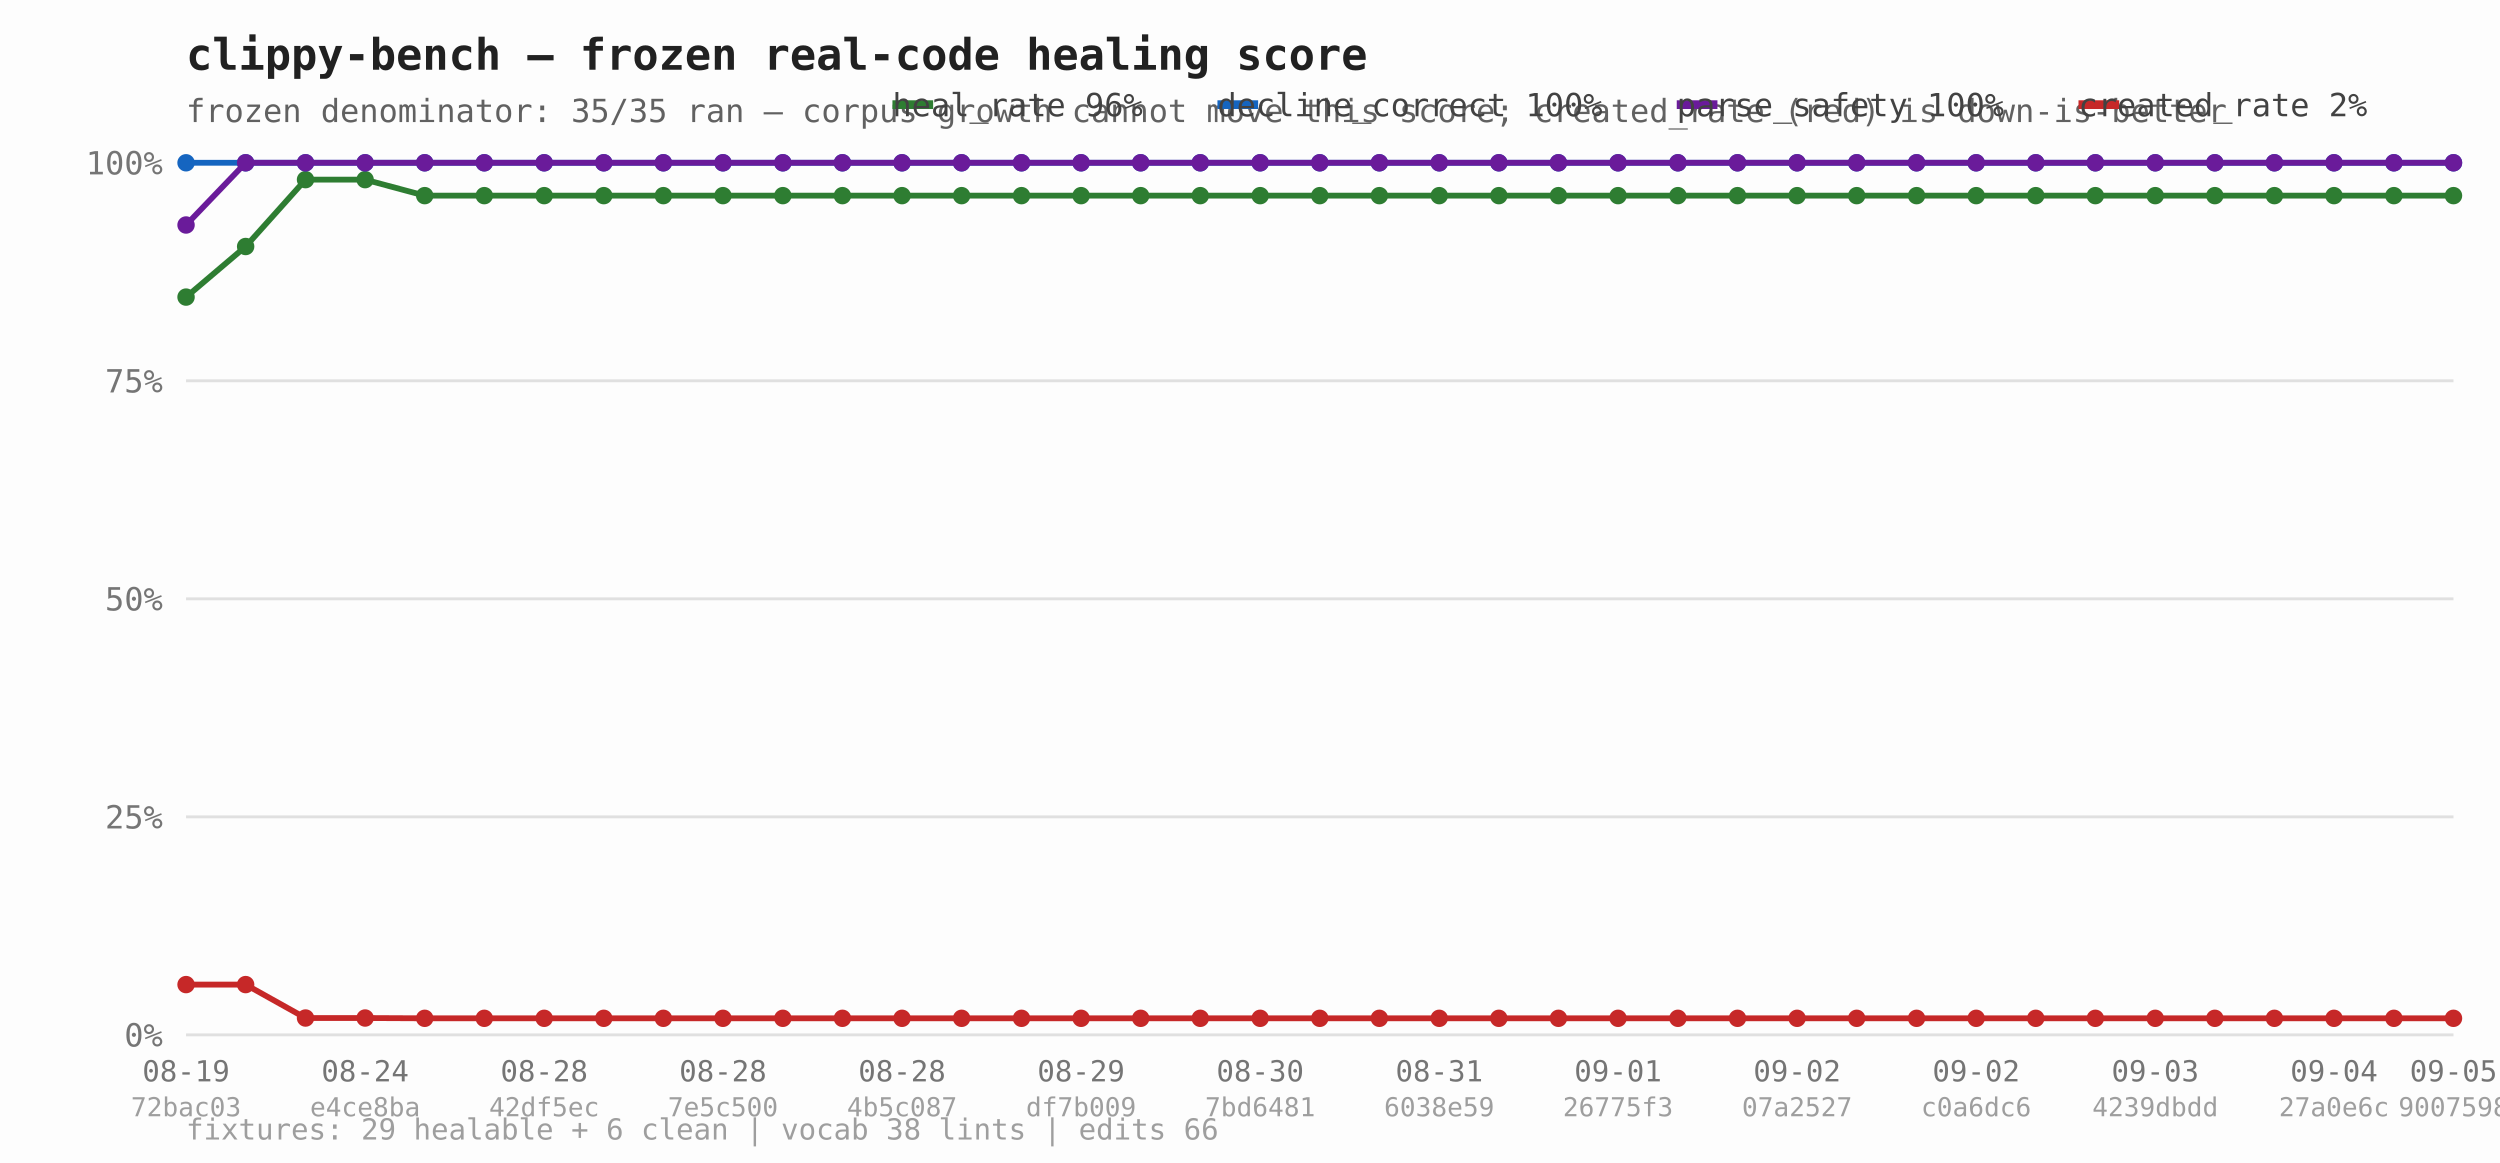
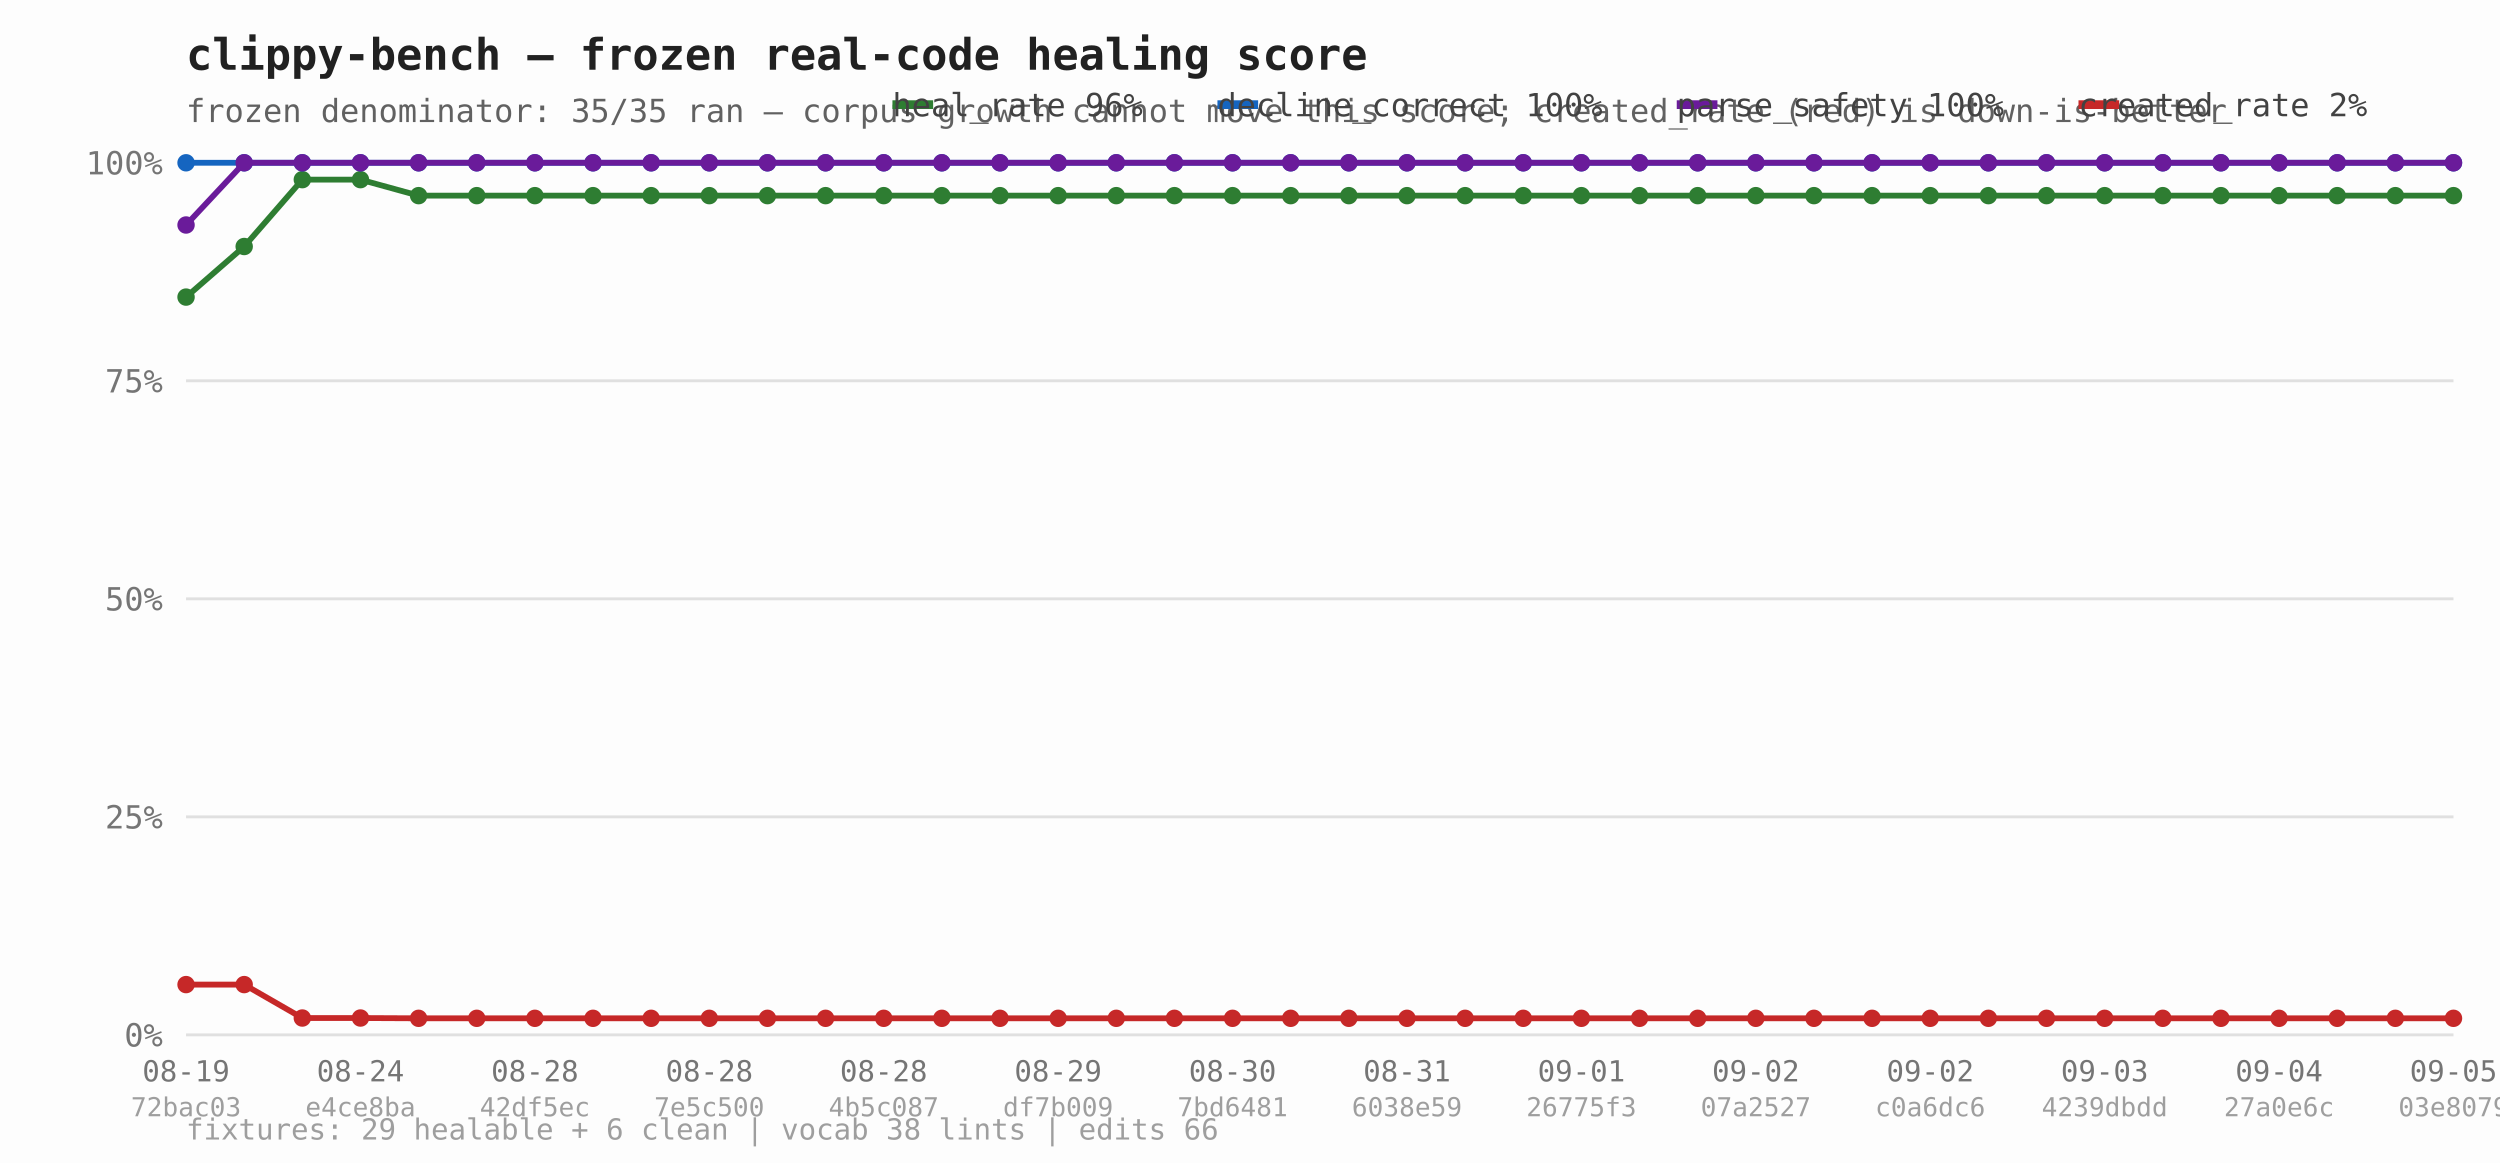
<svg xmlns="http://www.w3.org/2000/svg" width="860" height="400" viewBox="0 0 860 400" font-family="ui-monospace,Menlo,monospace">
  <rect width="100%" height="100%" fill="#fdfdfd" />
  <text x="64" y="24" font-size="15" font-weight="bold" fill="#212121">clippy-bench — frozen real-code healing score</text>
  <text x="64" y="42" font-size="11" fill="#616161">frozen denominator: 35/35 ran — corpus growth cannot move this score; created_rate (red) is down-is-better</text>
  <line x1="64" y1="356.0" x2="844" y2="356.0" stroke="#e0e0e0" stroke-width="1" />
  <text x="56" y="360.0" font-size="11" fill="#757575" text-anchor="end">0%</text>
  <line x1="64" y1="281.0" x2="844" y2="281.0" stroke="#e0e0e0" stroke-width="1" />
  <text x="56" y="285.0" font-size="11" fill="#757575" text-anchor="end">25%</text>
  <line x1="64" y1="206.0" x2="844" y2="206.0" stroke="#e0e0e0" stroke-width="1" />
  <text x="56" y="210.0" font-size="11" fill="#757575" text-anchor="end">50%</text>
  <line x1="64" y1="131.0" x2="844" y2="131.0" stroke="#e0e0e0" stroke-width="1" />
  <text x="56" y="135.0" font-size="11" fill="#757575" text-anchor="end">75%</text>
  <line x1="64" y1="56.0" x2="844" y2="56.0" stroke="#e0e0e0" stroke-width="1" />
  <text x="56" y="60.0" font-size="11" fill="#757575" text-anchor="end">100%</text>
  <line x1="715.0" y1="36" x2="729.0" y2="36" stroke="#c62828" stroke-width="3" />
  <text x="715.0" y="40" font-size="11" fill="#424242">created_rate 2%</text>
  <line x1="576.8" y1="36" x2="590.8" y2="36" stroke="#6a1b9a" stroke-width="3" />
  <text x="576.8" y="40" font-size="11" fill="#424242">parse_safety 100%</text>
  <line x1="418.8" y1="36" x2="432.8" y2="36" stroke="#1565c0" stroke-width="3" />
  <text x="418.8" y="40" font-size="11" fill="#424242">decline_correct 100%</text>
  <line x1="307.0" y1="36" x2="321.0" y2="36" stroke="#2e7d32" stroke-width="3" />
  <text x="307.0" y="40" font-size="11" fill="#424242">heal_rate 96%</text>
-   <path d="M 64.0 102.2 L 84.5 84.8 L 105.1 61.8 L 125.6 61.8 L 146.1 67.3 L 166.6 67.3 L 187.2 67.3 L 207.7 67.3 L 228.2 67.3 L 248.7 67.3 L 269.3 67.3 L 289.8 67.3 L 310.3 67.3 L 330.8 67.3 L 351.4 67.3 L 371.9 67.3 L 392.4 67.3 L 412.9 67.3 L 433.5 67.3 L 454.0 67.3 L 474.5 67.3 L 495.1 67.3 L 515.6 67.3 L 536.1 67.3 L 556.6 67.3 L 577.2 67.3 L 597.7 67.3 L 618.2 67.3 L 638.7 67.3 L 659.3 67.3 L 679.8 67.3 L 700.3 67.3 L 720.8 67.3 L 741.4 67.3 L 761.9 67.3 L 782.4 67.3 L 802.9 67.3 L 823.5 67.3 L 844.0 67.3" fill="none" stroke="#2e7d32" stroke-width="2" stroke-linejoin="round" stroke-linecap="round" />
+   <path d="M 64.0 102.2 L 84.0 84.8 L 104.0 61.8 L 124.0 61.8 L 144.0 67.3 L 164.0 67.3 L 184.0 67.3 L 204.0 67.3 L 224.0 67.3 L 244.0 67.3 L 264.0 67.3 L 284.0 67.3 L 304.0 67.3 L 324.0 67.3 L 344.0 67.3 L 364.0 67.3 L 384.0 67.3 L 404.0 67.3 L 424.0 67.3 L 444.0 67.3 L 464.0 67.3 L 484.0 67.3 L 504.0 67.3 L 524.0 67.3 L 544.0 67.3 L 564.0 67.3 L 584.0 67.3 L 604.0 67.3 L 624.0 67.3 L 644.0 67.3 L 664.0 67.3 L 684.0 67.3 L 704.0 67.3 L 724.0 67.3 L 744.0 67.3 L 764.0 67.3 L 784.0 67.3 L 804.0 67.3 L 824.0 67.3 L 844.0 67.3" fill="none" stroke="#2e7d32" stroke-width="2" stroke-linejoin="round" stroke-linecap="round" />
  <circle cx="64.0" cy="102.2" r="3" fill="#2e7d32" />
-   <circle cx="84.5" cy="84.8" r="3" fill="#2e7d32" />
-   <circle cx="105.1" cy="61.8" r="3" fill="#2e7d32" />
-   <circle cx="125.6" cy="61.8" r="3" fill="#2e7d32" />
-   <circle cx="146.1" cy="67.3" r="3" fill="#2e7d32" />
-   <circle cx="166.6" cy="67.3" r="3" fill="#2e7d32" />
-   <circle cx="187.2" cy="67.3" r="3" fill="#2e7d32" />
-   <circle cx="207.7" cy="67.3" r="3" fill="#2e7d32" />
-   <circle cx="228.2" cy="67.3" r="3" fill="#2e7d32" />
-   <circle cx="248.7" cy="67.3" r="3" fill="#2e7d32" />
-   <circle cx="269.3" cy="67.3" r="3" fill="#2e7d32" />
-   <circle cx="289.8" cy="67.3" r="3" fill="#2e7d32" />
-   <circle cx="310.3" cy="67.3" r="3" fill="#2e7d32" />
-   <circle cx="330.8" cy="67.3" r="3" fill="#2e7d32" />
-   <circle cx="351.4" cy="67.3" r="3" fill="#2e7d32" />
-   <circle cx="371.9" cy="67.3" r="3" fill="#2e7d32" />
-   <circle cx="392.4" cy="67.3" r="3" fill="#2e7d32" />
-   <circle cx="412.9" cy="67.3" r="3" fill="#2e7d32" />
-   <circle cx="433.5" cy="67.3" r="3" fill="#2e7d32" />
-   <circle cx="454.0" cy="67.3" r="3" fill="#2e7d32" />
-   <circle cx="474.5" cy="67.3" r="3" fill="#2e7d32" />
-   <circle cx="495.1" cy="67.3" r="3" fill="#2e7d32" />
-   <circle cx="515.6" cy="67.3" r="3" fill="#2e7d32" />
-   <circle cx="536.1" cy="67.3" r="3" fill="#2e7d32" />
-   <circle cx="556.6" cy="67.3" r="3" fill="#2e7d32" />
-   <circle cx="577.2" cy="67.3" r="3" fill="#2e7d32" />
-   <circle cx="597.7" cy="67.3" r="3" fill="#2e7d32" />
-   <circle cx="618.2" cy="67.3" r="3" fill="#2e7d32" />
-   <circle cx="638.7" cy="67.3" r="3" fill="#2e7d32" />
-   <circle cx="659.3" cy="67.3" r="3" fill="#2e7d32" />
-   <circle cx="679.8" cy="67.3" r="3" fill="#2e7d32" />
-   <circle cx="700.3" cy="67.3" r="3" fill="#2e7d32" />
-   <circle cx="720.8" cy="67.3" r="3" fill="#2e7d32" />
-   <circle cx="741.4" cy="67.3" r="3" fill="#2e7d32" />
-   <circle cx="761.9" cy="67.3" r="3" fill="#2e7d32" />
-   <circle cx="782.4" cy="67.3" r="3" fill="#2e7d32" />
-   <circle cx="802.9" cy="67.3" r="3" fill="#2e7d32" />
-   <circle cx="823.5" cy="67.3" r="3" fill="#2e7d32" />
+   <circle cx="84.0" cy="84.8" r="3" fill="#2e7d32" />
+   <circle cx="104.0" cy="61.8" r="3" fill="#2e7d32" />
+   <circle cx="124.0" cy="61.8" r="3" fill="#2e7d32" />
+   <circle cx="144.0" cy="67.3" r="3" fill="#2e7d32" />
+   <circle cx="164.0" cy="67.3" r="3" fill="#2e7d32" />
+   <circle cx="184.0" cy="67.3" r="3" fill="#2e7d32" />
+   <circle cx="204.0" cy="67.3" r="3" fill="#2e7d32" />
+   <circle cx="224.0" cy="67.3" r="3" fill="#2e7d32" />
+   <circle cx="244.0" cy="67.3" r="3" fill="#2e7d32" />
+   <circle cx="264.0" cy="67.3" r="3" fill="#2e7d32" />
+   <circle cx="284.0" cy="67.3" r="3" fill="#2e7d32" />
+   <circle cx="304.0" cy="67.3" r="3" fill="#2e7d32" />
+   <circle cx="324.0" cy="67.3" r="3" fill="#2e7d32" />
+   <circle cx="344.0" cy="67.3" r="3" fill="#2e7d32" />
+   <circle cx="364.0" cy="67.3" r="3" fill="#2e7d32" />
+   <circle cx="384.0" cy="67.3" r="3" fill="#2e7d32" />
+   <circle cx="404.0" cy="67.3" r="3" fill="#2e7d32" />
+   <circle cx="424.0" cy="67.3" r="3" fill="#2e7d32" />
+   <circle cx="444.0" cy="67.3" r="3" fill="#2e7d32" />
+   <circle cx="464.0" cy="67.3" r="3" fill="#2e7d32" />
+   <circle cx="484.0" cy="67.3" r="3" fill="#2e7d32" />
+   <circle cx="504.0" cy="67.3" r="3" fill="#2e7d32" />
+   <circle cx="524.0" cy="67.3" r="3" fill="#2e7d32" />
+   <circle cx="544.0" cy="67.3" r="3" fill="#2e7d32" />
+   <circle cx="564.0" cy="67.3" r="3" fill="#2e7d32" />
+   <circle cx="584.0" cy="67.3" r="3" fill="#2e7d32" />
+   <circle cx="604.0" cy="67.3" r="3" fill="#2e7d32" />
+   <circle cx="624.0" cy="67.3" r="3" fill="#2e7d32" />
+   <circle cx="644.0" cy="67.3" r="3" fill="#2e7d32" />
+   <circle cx="664.0" cy="67.3" r="3" fill="#2e7d32" />
+   <circle cx="684.0" cy="67.3" r="3" fill="#2e7d32" />
+   <circle cx="704.0" cy="67.3" r="3" fill="#2e7d32" />
+   <circle cx="724.0" cy="67.3" r="3" fill="#2e7d32" />
+   <circle cx="744.0" cy="67.3" r="3" fill="#2e7d32" />
+   <circle cx="764.0" cy="67.3" r="3" fill="#2e7d32" />
+   <circle cx="784.0" cy="67.3" r="3" fill="#2e7d32" />
+   <circle cx="804.0" cy="67.3" r="3" fill="#2e7d32" />
+   <circle cx="824.0" cy="67.3" r="3" fill="#2e7d32" />
  <circle cx="844.0" cy="67.3" r="3" fill="#2e7d32" />
-   <path d="M 64.0 56.0 L 84.5 56.0 L 105.1 56.0 L 125.6 56.0 L 146.1 56.0 L 166.6 56.0 L 187.2 56.0 L 207.7 56.0 L 228.2 56.0 L 248.7 56.0 L 269.3 56.0 L 289.8 56.0 L 310.3 56.0 L 330.8 56.0 L 351.4 56.0 L 371.9 56.0 L 392.4 56.0 L 412.9 56.0 L 433.5 56.0 L 454.0 56.0 L 474.5 56.0 L 495.1 56.0 L 515.6 56.0 L 536.1 56.0 L 556.6 56.0 L 577.2 56.0 L 597.7 56.0 L 618.2 56.0 L 638.7 56.0 L 659.3 56.0 L 679.8 56.0 L 700.3 56.0 L 720.8 56.0 L 741.4 56.0 L 761.9 56.0 L 782.4 56.0 L 802.9 56.0 L 823.5 56.0 L 844.0 56.0" fill="none" stroke="#1565c0" stroke-width="2" stroke-linejoin="round" stroke-linecap="round" />
+   <path d="M 64.0 56.0 L 84.0 56.0 L 104.0 56.0 L 124.0 56.0 L 144.0 56.0 L 164.0 56.0 L 184.0 56.0 L 204.0 56.0 L 224.0 56.0 L 244.0 56.0 L 264.0 56.0 L 284.0 56.0 L 304.0 56.0 L 324.0 56.0 L 344.0 56.0 L 364.0 56.0 L 384.0 56.0 L 404.0 56.0 L 424.0 56.0 L 444.0 56.0 L 464.0 56.0 L 484.0 56.0 L 504.0 56.0 L 524.0 56.0 L 544.0 56.0 L 564.0 56.0 L 584.0 56.0 L 604.0 56.0 L 624.0 56.0 L 644.0 56.0 L 664.0 56.0 L 684.0 56.0 L 704.0 56.0 L 724.0 56.0 L 744.0 56.0 L 764.0 56.0 L 784.0 56.0 L 804.0 56.0 L 824.0 56.0 L 844.0 56.0" fill="none" stroke="#1565c0" stroke-width="2" stroke-linejoin="round" stroke-linecap="round" />
  <circle cx="64.0" cy="56.0" r="3" fill="#1565c0" />
-   <circle cx="84.5" cy="56.0" r="3" fill="#1565c0" />
-   <circle cx="105.1" cy="56.0" r="3" fill="#1565c0" />
-   <circle cx="125.6" cy="56.0" r="3" fill="#1565c0" />
-   <circle cx="146.1" cy="56.0" r="3" fill="#1565c0" />
-   <circle cx="166.6" cy="56.0" r="3" fill="#1565c0" />
-   <circle cx="187.2" cy="56.0" r="3" fill="#1565c0" />
-   <circle cx="207.7" cy="56.0" r="3" fill="#1565c0" />
-   <circle cx="228.2" cy="56.0" r="3" fill="#1565c0" />
-   <circle cx="248.7" cy="56.0" r="3" fill="#1565c0" />
-   <circle cx="269.3" cy="56.0" r="3" fill="#1565c0" />
-   <circle cx="289.8" cy="56.0" r="3" fill="#1565c0" />
-   <circle cx="310.3" cy="56.0" r="3" fill="#1565c0" />
-   <circle cx="330.8" cy="56.0" r="3" fill="#1565c0" />
-   <circle cx="351.4" cy="56.0" r="3" fill="#1565c0" />
-   <circle cx="371.9" cy="56.0" r="3" fill="#1565c0" />
-   <circle cx="392.4" cy="56.0" r="3" fill="#1565c0" />
-   <circle cx="412.9" cy="56.0" r="3" fill="#1565c0" />
-   <circle cx="433.5" cy="56.0" r="3" fill="#1565c0" />
-   <circle cx="454.0" cy="56.0" r="3" fill="#1565c0" />
-   <circle cx="474.5" cy="56.0" r="3" fill="#1565c0" />
-   <circle cx="495.1" cy="56.0" r="3" fill="#1565c0" />
-   <circle cx="515.6" cy="56.0" r="3" fill="#1565c0" />
-   <circle cx="536.1" cy="56.0" r="3" fill="#1565c0" />
-   <circle cx="556.6" cy="56.0" r="3" fill="#1565c0" />
-   <circle cx="577.2" cy="56.0" r="3" fill="#1565c0" />
-   <circle cx="597.7" cy="56.0" r="3" fill="#1565c0" />
-   <circle cx="618.2" cy="56.0" r="3" fill="#1565c0" />
-   <circle cx="638.7" cy="56.0" r="3" fill="#1565c0" />
-   <circle cx="659.3" cy="56.0" r="3" fill="#1565c0" />
-   <circle cx="679.8" cy="56.0" r="3" fill="#1565c0" />
-   <circle cx="700.3" cy="56.0" r="3" fill="#1565c0" />
-   <circle cx="720.8" cy="56.0" r="3" fill="#1565c0" />
-   <circle cx="741.4" cy="56.0" r="3" fill="#1565c0" />
-   <circle cx="761.9" cy="56.0" r="3" fill="#1565c0" />
-   <circle cx="782.4" cy="56.0" r="3" fill="#1565c0" />
-   <circle cx="802.9" cy="56.0" r="3" fill="#1565c0" />
-   <circle cx="823.5" cy="56.0" r="3" fill="#1565c0" />
+   <circle cx="84.0" cy="56.0" r="3" fill="#1565c0" />
+   <circle cx="104.0" cy="56.0" r="3" fill="#1565c0" />
+   <circle cx="124.0" cy="56.0" r="3" fill="#1565c0" />
+   <circle cx="144.0" cy="56.0" r="3" fill="#1565c0" />
+   <circle cx="164.0" cy="56.0" r="3" fill="#1565c0" />
+   <circle cx="184.0" cy="56.0" r="3" fill="#1565c0" />
+   <circle cx="204.0" cy="56.0" r="3" fill="#1565c0" />
+   <circle cx="224.0" cy="56.0" r="3" fill="#1565c0" />
+   <circle cx="244.0" cy="56.0" r="3" fill="#1565c0" />
+   <circle cx="264.0" cy="56.0" r="3" fill="#1565c0" />
+   <circle cx="284.0" cy="56.0" r="3" fill="#1565c0" />
+   <circle cx="304.0" cy="56.0" r="3" fill="#1565c0" />
+   <circle cx="324.0" cy="56.0" r="3" fill="#1565c0" />
+   <circle cx="344.0" cy="56.0" r="3" fill="#1565c0" />
+   <circle cx="364.0" cy="56.0" r="3" fill="#1565c0" />
+   <circle cx="384.0" cy="56.0" r="3" fill="#1565c0" />
+   <circle cx="404.0" cy="56.0" r="3" fill="#1565c0" />
+   <circle cx="424.0" cy="56.0" r="3" fill="#1565c0" />
+   <circle cx="444.0" cy="56.0" r="3" fill="#1565c0" />
+   <circle cx="464.0" cy="56.0" r="3" fill="#1565c0" />
+   <circle cx="484.0" cy="56.0" r="3" fill="#1565c0" />
+   <circle cx="504.0" cy="56.0" r="3" fill="#1565c0" />
+   <circle cx="524.0" cy="56.0" r="3" fill="#1565c0" />
+   <circle cx="544.0" cy="56.0" r="3" fill="#1565c0" />
+   <circle cx="564.0" cy="56.0" r="3" fill="#1565c0" />
+   <circle cx="584.0" cy="56.0" r="3" fill="#1565c0" />
+   <circle cx="604.0" cy="56.0" r="3" fill="#1565c0" />
+   <circle cx="624.0" cy="56.0" r="3" fill="#1565c0" />
+   <circle cx="644.0" cy="56.0" r="3" fill="#1565c0" />
+   <circle cx="664.0" cy="56.0" r="3" fill="#1565c0" />
+   <circle cx="684.0" cy="56.0" r="3" fill="#1565c0" />
+   <circle cx="704.0" cy="56.0" r="3" fill="#1565c0" />
+   <circle cx="724.0" cy="56.0" r="3" fill="#1565c0" />
+   <circle cx="744.0" cy="56.0" r="3" fill="#1565c0" />
+   <circle cx="764.0" cy="56.0" r="3" fill="#1565c0" />
+   <circle cx="784.0" cy="56.0" r="3" fill="#1565c0" />
+   <circle cx="804.0" cy="56.0" r="3" fill="#1565c0" />
+   <circle cx="824.0" cy="56.0" r="3" fill="#1565c0" />
  <circle cx="844.0" cy="56.0" r="3" fill="#1565c0" />
-   <path d="M 64.0 77.4 L 84.5 56.0 L 105.1 56.0 L 125.6 56.0 L 146.1 56.0 L 166.6 56.0 L 187.2 56.0 L 207.7 56.0 L 228.2 56.0 L 248.7 56.0 L 269.3 56.0 L 289.8 56.0 L 310.3 56.0 L 330.8 56.0 L 351.4 56.0 L 371.9 56.0 L 392.4 56.0 L 412.9 56.0 L 433.5 56.0 L 454.0 56.0 L 474.5 56.0 L 495.1 56.0 L 515.6 56.0 L 536.1 56.0 L 556.6 56.0 L 577.2 56.0 L 597.7 56.0 L 618.2 56.0 L 638.7 56.0 L 659.3 56.0 L 679.8 56.0 L 700.3 56.0 L 720.8 56.0 L 741.4 56.0 L 761.9 56.0 L 782.4 56.0 L 802.9 56.0 L 823.5 56.0 L 844.0 56.0" fill="none" stroke="#6a1b9a" stroke-width="2" stroke-linejoin="round" stroke-linecap="round" />
+   <path d="M 64.0 77.4 L 84.0 56.0 L 104.0 56.0 L 124.0 56.0 L 144.0 56.0 L 164.0 56.0 L 184.0 56.0 L 204.0 56.0 L 224.0 56.0 L 244.0 56.0 L 264.0 56.0 L 284.0 56.0 L 304.0 56.0 L 324.0 56.0 L 344.0 56.0 L 364.0 56.0 L 384.0 56.0 L 404.0 56.0 L 424.0 56.0 L 444.0 56.0 L 464.0 56.0 L 484.0 56.0 L 504.0 56.0 L 524.0 56.0 L 544.0 56.0 L 564.0 56.0 L 584.0 56.0 L 604.0 56.0 L 624.0 56.0 L 644.0 56.0 L 664.0 56.0 L 684.0 56.0 L 704.0 56.0 L 724.0 56.0 L 744.0 56.0 L 764.0 56.0 L 784.0 56.0 L 804.0 56.0 L 824.0 56.0 L 844.0 56.0" fill="none" stroke="#6a1b9a" stroke-width="2" stroke-linejoin="round" stroke-linecap="round" />
  <circle cx="64.0" cy="77.4" r="3" fill="#6a1b9a" />
-   <circle cx="84.5" cy="56.0" r="3" fill="#6a1b9a" />
-   <circle cx="105.1" cy="56.0" r="3" fill="#6a1b9a" />
-   <circle cx="125.6" cy="56.0" r="3" fill="#6a1b9a" />
-   <circle cx="146.1" cy="56.0" r="3" fill="#6a1b9a" />
-   <circle cx="166.6" cy="56.0" r="3" fill="#6a1b9a" />
-   <circle cx="187.2" cy="56.0" r="3" fill="#6a1b9a" />
-   <circle cx="207.7" cy="56.0" r="3" fill="#6a1b9a" />
-   <circle cx="228.2" cy="56.0" r="3" fill="#6a1b9a" />
-   <circle cx="248.7" cy="56.0" r="3" fill="#6a1b9a" />
-   <circle cx="269.3" cy="56.0" r="3" fill="#6a1b9a" />
-   <circle cx="289.8" cy="56.0" r="3" fill="#6a1b9a" />
-   <circle cx="310.3" cy="56.0" r="3" fill="#6a1b9a" />
-   <circle cx="330.8" cy="56.0" r="3" fill="#6a1b9a" />
-   <circle cx="351.4" cy="56.0" r="3" fill="#6a1b9a" />
-   <circle cx="371.9" cy="56.0" r="3" fill="#6a1b9a" />
-   <circle cx="392.4" cy="56.0" r="3" fill="#6a1b9a" />
-   <circle cx="412.9" cy="56.0" r="3" fill="#6a1b9a" />
-   <circle cx="433.5" cy="56.0" r="3" fill="#6a1b9a" />
-   <circle cx="454.0" cy="56.0" r="3" fill="#6a1b9a" />
-   <circle cx="474.5" cy="56.0" r="3" fill="#6a1b9a" />
-   <circle cx="495.1" cy="56.0" r="3" fill="#6a1b9a" />
-   <circle cx="515.6" cy="56.0" r="3" fill="#6a1b9a" />
-   <circle cx="536.1" cy="56.0" r="3" fill="#6a1b9a" />
-   <circle cx="556.6" cy="56.0" r="3" fill="#6a1b9a" />
-   <circle cx="577.2" cy="56.0" r="3" fill="#6a1b9a" />
-   <circle cx="597.7" cy="56.0" r="3" fill="#6a1b9a" />
-   <circle cx="618.2" cy="56.0" r="3" fill="#6a1b9a" />
-   <circle cx="638.7" cy="56.0" r="3" fill="#6a1b9a" />
-   <circle cx="659.3" cy="56.0" r="3" fill="#6a1b9a" />
-   <circle cx="679.8" cy="56.0" r="3" fill="#6a1b9a" />
-   <circle cx="700.3" cy="56.0" r="3" fill="#6a1b9a" />
-   <circle cx="720.8" cy="56.0" r="3" fill="#6a1b9a" />
-   <circle cx="741.4" cy="56.0" r="3" fill="#6a1b9a" />
-   <circle cx="761.9" cy="56.0" r="3" fill="#6a1b9a" />
-   <circle cx="782.4" cy="56.0" r="3" fill="#6a1b9a" />
-   <circle cx="802.9" cy="56.0" r="3" fill="#6a1b9a" />
-   <circle cx="823.5" cy="56.0" r="3" fill="#6a1b9a" />
+   <circle cx="84.0" cy="56.0" r="3" fill="#6a1b9a" />
+   <circle cx="104.0" cy="56.0" r="3" fill="#6a1b9a" />
+   <circle cx="124.0" cy="56.0" r="3" fill="#6a1b9a" />
+   <circle cx="144.0" cy="56.0" r="3" fill="#6a1b9a" />
+   <circle cx="164.0" cy="56.0" r="3" fill="#6a1b9a" />
+   <circle cx="184.0" cy="56.0" r="3" fill="#6a1b9a" />
+   <circle cx="204.0" cy="56.0" r="3" fill="#6a1b9a" />
+   <circle cx="224.0" cy="56.0" r="3" fill="#6a1b9a" />
+   <circle cx="244.0" cy="56.0" r="3" fill="#6a1b9a" />
+   <circle cx="264.0" cy="56.0" r="3" fill="#6a1b9a" />
+   <circle cx="284.0" cy="56.0" r="3" fill="#6a1b9a" />
+   <circle cx="304.0" cy="56.0" r="3" fill="#6a1b9a" />
+   <circle cx="324.0" cy="56.0" r="3" fill="#6a1b9a" />
+   <circle cx="344.0" cy="56.0" r="3" fill="#6a1b9a" />
+   <circle cx="364.0" cy="56.0" r="3" fill="#6a1b9a" />
+   <circle cx="384.0" cy="56.0" r="3" fill="#6a1b9a" />
+   <circle cx="404.0" cy="56.0" r="3" fill="#6a1b9a" />
+   <circle cx="424.0" cy="56.0" r="3" fill="#6a1b9a" />
+   <circle cx="444.0" cy="56.0" r="3" fill="#6a1b9a" />
+   <circle cx="464.0" cy="56.0" r="3" fill="#6a1b9a" />
+   <circle cx="484.0" cy="56.0" r="3" fill="#6a1b9a" />
+   <circle cx="504.0" cy="56.0" r="3" fill="#6a1b9a" />
+   <circle cx="524.0" cy="56.0" r="3" fill="#6a1b9a" />
+   <circle cx="544.0" cy="56.0" r="3" fill="#6a1b9a" />
+   <circle cx="564.0" cy="56.0" r="3" fill="#6a1b9a" />
+   <circle cx="584.0" cy="56.0" r="3" fill="#6a1b9a" />
+   <circle cx="604.0" cy="56.0" r="3" fill="#6a1b9a" />
+   <circle cx="624.0" cy="56.0" r="3" fill="#6a1b9a" />
+   <circle cx="644.0" cy="56.0" r="3" fill="#6a1b9a" />
+   <circle cx="664.0" cy="56.0" r="3" fill="#6a1b9a" />
+   <circle cx="684.0" cy="56.0" r="3" fill="#6a1b9a" />
+   <circle cx="704.0" cy="56.0" r="3" fill="#6a1b9a" />
+   <circle cx="724.0" cy="56.0" r="3" fill="#6a1b9a" />
+   <circle cx="744.0" cy="56.0" r="3" fill="#6a1b9a" />
+   <circle cx="764.0" cy="56.0" r="3" fill="#6a1b9a" />
+   <circle cx="784.0" cy="56.0" r="3" fill="#6a1b9a" />
+   <circle cx="804.0" cy="56.0" r="3" fill="#6a1b9a" />
+   <circle cx="824.0" cy="56.0" r="3" fill="#6a1b9a" />
  <circle cx="844.0" cy="56.0" r="3" fill="#6a1b9a" />
-   <path d="M 64.0 338.7 L 84.5 338.7 L 105.1 350.2 L 125.6 350.2 L 146.1 350.3 L 166.6 350.3 L 187.2 350.3 L 207.7 350.3 L 228.2 350.3 L 248.7 350.3 L 269.3 350.3 L 289.8 350.3 L 310.3 350.3 L 330.8 350.3 L 351.4 350.3 L 371.9 350.3 L 392.4 350.3 L 412.9 350.3 L 433.5 350.3 L 454.0 350.3 L 474.5 350.3 L 495.1 350.3 L 515.6 350.3 L 536.1 350.3 L 556.6 350.3 L 577.2 350.3 L 597.7 350.3 L 618.2 350.3 L 638.7 350.3 L 659.3 350.3 L 679.8 350.3 L 700.3 350.3 L 720.8 350.3 L 741.4 350.3 L 761.9 350.3 L 782.4 350.3 L 802.9 350.3 L 823.5 350.3 L 844.0 350.3" fill="none" stroke="#c62828" stroke-width="2" stroke-linejoin="round" stroke-linecap="round" />
+   <path d="M 64.0 338.7 L 84.0 338.7 L 104.0 350.2 L 124.0 350.2 L 144.0 350.3 L 164.0 350.3 L 184.0 350.3 L 204.0 350.3 L 224.0 350.3 L 244.0 350.3 L 264.0 350.3 L 284.0 350.3 L 304.0 350.3 L 324.0 350.3 L 344.0 350.3 L 364.0 350.3 L 384.0 350.3 L 404.0 350.3 L 424.0 350.3 L 444.0 350.3 L 464.0 350.3 L 484.0 350.3 L 504.0 350.3 L 524.0 350.3 L 544.0 350.3 L 564.0 350.3 L 584.0 350.3 L 604.0 350.3 L 624.0 350.3 L 644.0 350.3 L 664.0 350.3 L 684.0 350.3 L 704.0 350.3 L 724.0 350.3 L 744.0 350.3 L 764.0 350.3 L 784.0 350.3 L 804.0 350.3 L 824.0 350.3 L 844.0 350.3" fill="none" stroke="#c62828" stroke-width="2" stroke-linejoin="round" stroke-linecap="round" />
  <circle cx="64.0" cy="338.7" r="3" fill="#c62828" />
-   <circle cx="84.5" cy="338.7" r="3" fill="#c62828" />
-   <circle cx="105.1" cy="350.2" r="3" fill="#c62828" />
-   <circle cx="125.6" cy="350.2" r="3" fill="#c62828" />
-   <circle cx="146.1" cy="350.3" r="3" fill="#c62828" />
-   <circle cx="166.6" cy="350.3" r="3" fill="#c62828" />
-   <circle cx="187.2" cy="350.3" r="3" fill="#c62828" />
-   <circle cx="207.7" cy="350.3" r="3" fill="#c62828" />
-   <circle cx="228.2" cy="350.3" r="3" fill="#c62828" />
-   <circle cx="248.7" cy="350.3" r="3" fill="#c62828" />
-   <circle cx="269.3" cy="350.3" r="3" fill="#c62828" />
-   <circle cx="289.8" cy="350.3" r="3" fill="#c62828" />
-   <circle cx="310.3" cy="350.3" r="3" fill="#c62828" />
-   <circle cx="330.8" cy="350.3" r="3" fill="#c62828" />
-   <circle cx="351.4" cy="350.3" r="3" fill="#c62828" />
-   <circle cx="371.9" cy="350.3" r="3" fill="#c62828" />
-   <circle cx="392.4" cy="350.3" r="3" fill="#c62828" />
-   <circle cx="412.9" cy="350.3" r="3" fill="#c62828" />
-   <circle cx="433.5" cy="350.3" r="3" fill="#c62828" />
-   <circle cx="454.0" cy="350.3" r="3" fill="#c62828" />
-   <circle cx="474.5" cy="350.3" r="3" fill="#c62828" />
-   <circle cx="495.1" cy="350.3" r="3" fill="#c62828" />
-   <circle cx="515.6" cy="350.3" r="3" fill="#c62828" />
-   <circle cx="536.1" cy="350.3" r="3" fill="#c62828" />
-   <circle cx="556.6" cy="350.3" r="3" fill="#c62828" />
-   <circle cx="577.2" cy="350.3" r="3" fill="#c62828" />
-   <circle cx="597.7" cy="350.3" r="3" fill="#c62828" />
-   <circle cx="618.2" cy="350.3" r="3" fill="#c62828" />
-   <circle cx="638.7" cy="350.3" r="3" fill="#c62828" />
-   <circle cx="659.3" cy="350.3" r="3" fill="#c62828" />
-   <circle cx="679.8" cy="350.3" r="3" fill="#c62828" />
-   <circle cx="700.3" cy="350.3" r="3" fill="#c62828" />
-   <circle cx="720.8" cy="350.3" r="3" fill="#c62828" />
-   <circle cx="741.4" cy="350.3" r="3" fill="#c62828" />
-   <circle cx="761.9" cy="350.3" r="3" fill="#c62828" />
-   <circle cx="782.4" cy="350.3" r="3" fill="#c62828" />
-   <circle cx="802.9" cy="350.3" r="3" fill="#c62828" />
-   <circle cx="823.5" cy="350.3" r="3" fill="#c62828" />
+   <circle cx="84.0" cy="338.7" r="3" fill="#c62828" />
+   <circle cx="104.0" cy="350.2" r="3" fill="#c62828" />
+   <circle cx="124.0" cy="350.2" r="3" fill="#c62828" />
+   <circle cx="144.0" cy="350.3" r="3" fill="#c62828" />
+   <circle cx="164.0" cy="350.3" r="3" fill="#c62828" />
+   <circle cx="184.0" cy="350.3" r="3" fill="#c62828" />
+   <circle cx="204.0" cy="350.3" r="3" fill="#c62828" />
+   <circle cx="224.0" cy="350.3" r="3" fill="#c62828" />
+   <circle cx="244.0" cy="350.3" r="3" fill="#c62828" />
+   <circle cx="264.0" cy="350.3" r="3" fill="#c62828" />
+   <circle cx="284.0" cy="350.3" r="3" fill="#c62828" />
+   <circle cx="304.0" cy="350.3" r="3" fill="#c62828" />
+   <circle cx="324.0" cy="350.3" r="3" fill="#c62828" />
+   <circle cx="344.0" cy="350.3" r="3" fill="#c62828" />
+   <circle cx="364.0" cy="350.3" r="3" fill="#c62828" />
+   <circle cx="384.0" cy="350.3" r="3" fill="#c62828" />
+   <circle cx="404.0" cy="350.3" r="3" fill="#c62828" />
+   <circle cx="424.0" cy="350.3" r="3" fill="#c62828" />
+   <circle cx="444.0" cy="350.3" r="3" fill="#c62828" />
+   <circle cx="464.0" cy="350.3" r="3" fill="#c62828" />
+   <circle cx="484.0" cy="350.3" r="3" fill="#c62828" />
+   <circle cx="504.0" cy="350.3" r="3" fill="#c62828" />
+   <circle cx="524.0" cy="350.3" r="3" fill="#c62828" />
+   <circle cx="544.0" cy="350.3" r="3" fill="#c62828" />
+   <circle cx="564.0" cy="350.3" r="3" fill="#c62828" />
+   <circle cx="584.0" cy="350.3" r="3" fill="#c62828" />
+   <circle cx="604.0" cy="350.3" r="3" fill="#c62828" />
+   <circle cx="624.0" cy="350.3" r="3" fill="#c62828" />
+   <circle cx="644.0" cy="350.3" r="3" fill="#c62828" />
+   <circle cx="664.0" cy="350.3" r="3" fill="#c62828" />
+   <circle cx="684.0" cy="350.3" r="3" fill="#c62828" />
+   <circle cx="704.0" cy="350.3" r="3" fill="#c62828" />
+   <circle cx="724.0" cy="350.3" r="3" fill="#c62828" />
+   <circle cx="744.0" cy="350.3" r="3" fill="#c62828" />
+   <circle cx="764.0" cy="350.3" r="3" fill="#c62828" />
+   <circle cx="784.0" cy="350.3" r="3" fill="#c62828" />
+   <circle cx="804.0" cy="350.3" r="3" fill="#c62828" />
+   <circle cx="824.0" cy="350.3" r="3" fill="#c62828" />
  <circle cx="844.0" cy="350.3" r="3" fill="#c62828" />
  <text x="64.0" y="372.0" font-size="10" fill="#757575" text-anchor="middle">08-19</text>
  <text x="64.0" y="384.0" font-size="9" fill="#9e9e9e" text-anchor="middle">72bac03</text>
-   <text x="125.6" y="372.0" font-size="10" fill="#757575" text-anchor="middle">08-24</text>
-   <text x="125.6" y="384.0" font-size="9" fill="#9e9e9e" text-anchor="middle">e4ce8ba</text>
-   <text x="187.2" y="372.0" font-size="10" fill="#757575" text-anchor="middle">08-28</text>
-   <text x="187.2" y="384.0" font-size="9" fill="#9e9e9e" text-anchor="middle">42df5ec</text>
-   <text x="248.7" y="372.0" font-size="10" fill="#757575" text-anchor="middle">08-28</text>
-   <text x="248.7" y="384.0" font-size="9" fill="#9e9e9e" text-anchor="middle">7e5c500</text>
-   <text x="310.3" y="372.0" font-size="10" fill="#757575" text-anchor="middle">08-28</text>
-   <text x="310.3" y="384.0" font-size="9" fill="#9e9e9e" text-anchor="middle">4b5c087</text>
-   <text x="371.9" y="372.0" font-size="10" fill="#757575" text-anchor="middle">08-29</text>
-   <text x="371.9" y="384.0" font-size="9" fill="#9e9e9e" text-anchor="middle">df7b009</text>
-   <text x="433.5" y="372.0" font-size="10" fill="#757575" text-anchor="middle">08-30</text>
-   <text x="433.5" y="384.0" font-size="9" fill="#9e9e9e" text-anchor="middle">7bd6481</text>
-   <text x="495.1" y="372.0" font-size="10" fill="#757575" text-anchor="middle">08-31</text>
-   <text x="495.1" y="384.0" font-size="9" fill="#9e9e9e" text-anchor="middle">6038e59</text>
-   <text x="556.6" y="372.0" font-size="10" fill="#757575" text-anchor="middle">09-01</text>
-   <text x="556.6" y="384.0" font-size="9" fill="#9e9e9e" text-anchor="middle">26775f3</text>
-   <text x="618.2" y="372.0" font-size="10" fill="#757575" text-anchor="middle">09-02</text>
-   <text x="618.2" y="384.0" font-size="9" fill="#9e9e9e" text-anchor="middle">07a2527</text>
-   <text x="679.8" y="372.0" font-size="10" fill="#757575" text-anchor="middle">09-02</text>
-   <text x="679.8" y="384.0" font-size="9" fill="#9e9e9e" text-anchor="middle">c0a6dc6</text>
-   <text x="741.4" y="372.0" font-size="10" fill="#757575" text-anchor="middle">09-03</text>
-   <text x="741.4" y="384.0" font-size="9" fill="#9e9e9e" text-anchor="middle">4239dbdd</text>
-   <text x="802.9" y="372.0" font-size="10" fill="#757575" text-anchor="middle">09-04</text>
-   <text x="802.9" y="384.0" font-size="9" fill="#9e9e9e" text-anchor="middle">27a0e6c</text>
+   <text x="124.0" y="372.0" font-size="10" fill="#757575" text-anchor="middle">08-24</text>
+   <text x="124.0" y="384.0" font-size="9" fill="#9e9e9e" text-anchor="middle">e4ce8ba</text>
+   <text x="184.0" y="372.0" font-size="10" fill="#757575" text-anchor="middle">08-28</text>
+   <text x="184.0" y="384.0" font-size="9" fill="#9e9e9e" text-anchor="middle">42df5ec</text>
+   <text x="244.0" y="372.0" font-size="10" fill="#757575" text-anchor="middle">08-28</text>
+   <text x="244.0" y="384.0" font-size="9" fill="#9e9e9e" text-anchor="middle">7e5c500</text>
+   <text x="304.0" y="372.0" font-size="10" fill="#757575" text-anchor="middle">08-28</text>
+   <text x="304.0" y="384.0" font-size="9" fill="#9e9e9e" text-anchor="middle">4b5c087</text>
+   <text x="364.0" y="372.0" font-size="10" fill="#757575" text-anchor="middle">08-29</text>
+   <text x="364.0" y="384.0" font-size="9" fill="#9e9e9e" text-anchor="middle">df7b009</text>
+   <text x="424.0" y="372.0" font-size="10" fill="#757575" text-anchor="middle">08-30</text>
+   <text x="424.0" y="384.0" font-size="9" fill="#9e9e9e" text-anchor="middle">7bd6481</text>
+   <text x="484.0" y="372.0" font-size="10" fill="#757575" text-anchor="middle">08-31</text>
+   <text x="484.0" y="384.0" font-size="9" fill="#9e9e9e" text-anchor="middle">6038e59</text>
+   <text x="544.0" y="372.0" font-size="10" fill="#757575" text-anchor="middle">09-01</text>
+   <text x="544.0" y="384.0" font-size="9" fill="#9e9e9e" text-anchor="middle">26775f3</text>
+   <text x="604.0" y="372.0" font-size="10" fill="#757575" text-anchor="middle">09-02</text>
+   <text x="604.0" y="384.0" font-size="9" fill="#9e9e9e" text-anchor="middle">07a2527</text>
+   <text x="664.0" y="372.0" font-size="10" fill="#757575" text-anchor="middle">09-02</text>
+   <text x="664.0" y="384.0" font-size="9" fill="#9e9e9e" text-anchor="middle">c0a6dc6</text>
+   <text x="724.0" y="372.0" font-size="10" fill="#757575" text-anchor="middle">09-03</text>
+   <text x="724.0" y="384.0" font-size="9" fill="#9e9e9e" text-anchor="middle">4239dbdd</text>
+   <text x="784.0" y="372.0" font-size="10" fill="#757575" text-anchor="middle">09-04</text>
+   <text x="784.0" y="384.0" font-size="9" fill="#9e9e9e" text-anchor="middle">27a0e6c</text>
  <text x="844.0" y="372.0" font-size="10" fill="#757575" text-anchor="middle">09-05</text>
-   <text x="844.0" y="384.0" font-size="9" fill="#9e9e9e" text-anchor="middle">9007598</text>
+   <text x="844.0" y="384.0" font-size="9" fill="#9e9e9e" text-anchor="middle">03e8079</text>
  <text x="64" y="392.0" font-size="10" fill="#9e9e9e">fixtures: 29 healable + 6 clean | vocab 38 lints | edits 66</text>
</svg>
